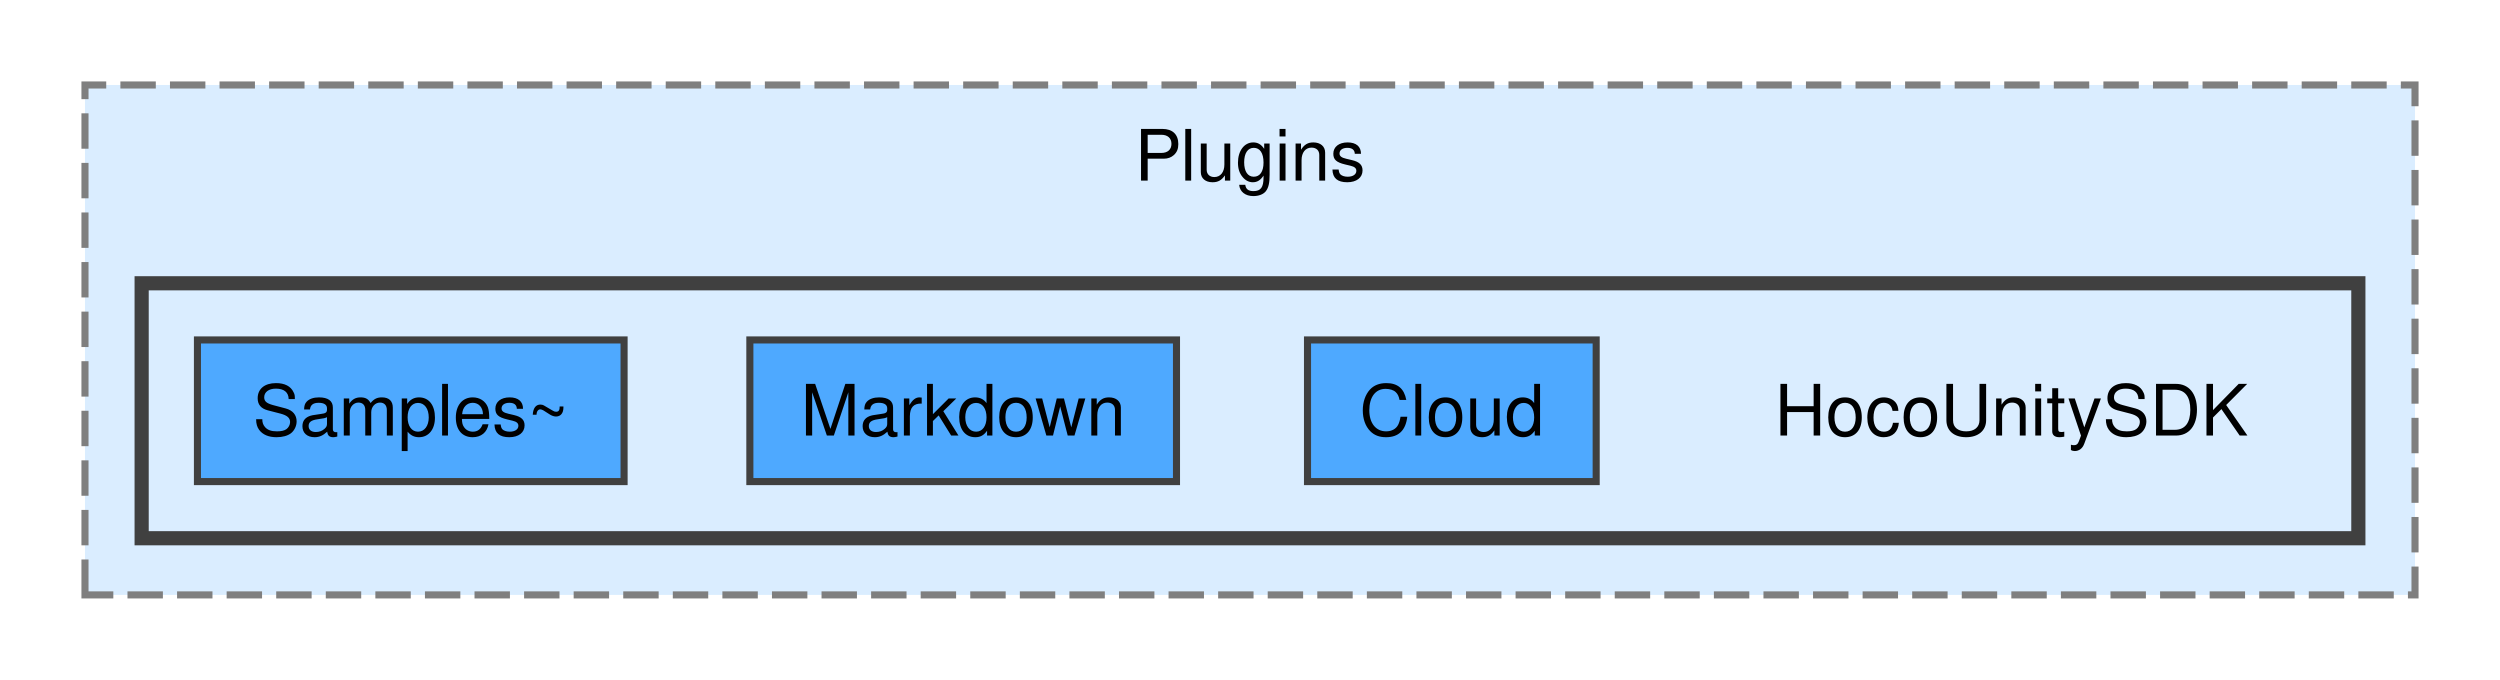
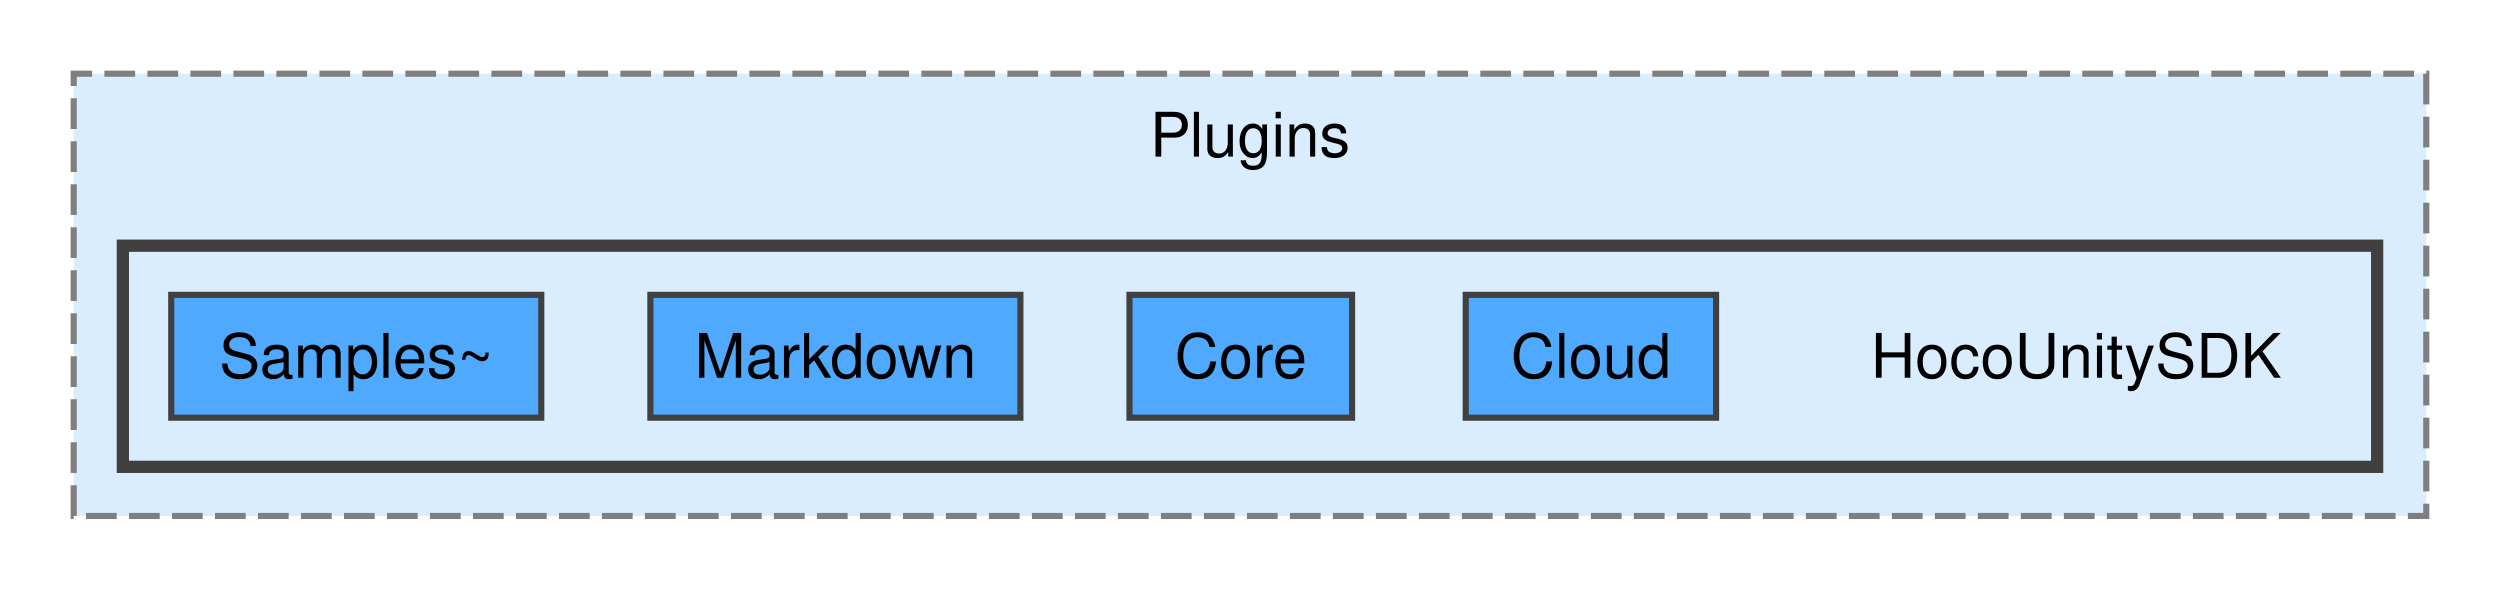
- <svg xmlns="http://www.w3.org/2000/svg" xmlns:xlink="http://www.w3.org/1999/xlink" width="353pt" height="96pt" viewBox="0.00 0.00 353.00 96.00">
+ <svg xmlns="http://www.w3.org/2000/svg" xmlns:xlink="http://www.w3.org/1999/xlink" width="407pt" height="96pt" viewBox="0.00 0.00 407.00 96.00">
  <g id="graph0" class="graph" transform="scale(1 1) rotate(0) translate(4 92)">
    <g id="clust1" class="cluster">
      <g id="a_clust1">
        <a xlink:href="dir_c0005b12c1c6ae1cb8e9754bcab8bc3c.html" target="_top" xlink:title="Plugins">
-           <polygon fill="#daedff" stroke="#7f7f7f" stroke-dasharray="5,2" points="8,-8 8,-80 337,-80 337,-8 8,-8" />
-           <text text-anchor="middle" x="172.5" y="-66.5" font-family="Helvetica,sans-Serif" font-size="10.00">Plugins</text>
+           <polygon fill="#daedff" stroke="#7f7f7f" stroke-dasharray="5,2" points="8,-8 8,-80 391,-80 391,-8 8,-8" />
+           <text text-anchor="middle" x="199.5" y="-66.5" font-family="Helvetica,sans-Serif" font-size="10.00">Plugins</text>
        </a>
      </g>
    </g>
    <g id="clust2" class="cluster">
      <g id="a_clust2">
        <a xlink:href="dir_20f13ec294eee0f14b193b11cfaab86a.html" target="_top">
-           <polygon fill="#daedff" stroke="#404040" stroke-width="2" points="16,-16 16,-52 329,-52 329,-16 16,-16" />
+           <polygon fill="#daedff" stroke="#404040" stroke-width="2" points="16,-16 16,-52 383,-52 383,-16 16,-16" />
        </a>
      </g>
    </g>
    <g id="node1" class="node">
-       <text text-anchor="middle" x="280" y="-30.5" font-family="Helvetica,sans-Serif" font-size="10.00">HocoUnitySDK</text>
+       <text text-anchor="middle" x="334" y="-30.5" font-family="Helvetica,sans-Serif" font-size="10.00">HocoUnitySDK</text>
    </g>
    <g id="node2" class="node">
      <g id="a_node2">
        <a xlink:href="dir_e1cfaf5f0edb627851794089407f1476.html" target="_top" xlink:title="Cloud">
-           <polygon fill="#4ea9ff" stroke="#404040" points="221.38,-44 180.62,-44 180.62,-24 221.38,-24 221.38,-44" />
-           <text text-anchor="middle" x="201" y="-30.5" font-family="Helvetica,sans-Serif" font-size="10.00">Cloud</text>
+           <polygon fill="#4ea9ff" stroke="#404040" points="275.38,-44 234.62,-44 234.62,-24 275.38,-24 275.38,-44" />
+           <text text-anchor="middle" x="255" y="-30.5" font-family="Helvetica,sans-Serif" font-size="10.00">Cloud</text>
        </a>
      </g>
    </g>
    <g id="node3" class="node">
      <g id="a_node3">
+         <a xlink:href="dir_5628e1181e558da19e61052f68eca4b0.html" target="_top" xlink:title="Core">
+           <polygon fill="#4ea9ff" stroke="#404040" points="216.12,-44 179.88,-44 179.88,-24 216.12,-24 216.12,-44" />
+           <text text-anchor="middle" x="198" y="-30.5" font-family="Helvetica,sans-Serif" font-size="10.00">Core</text>
+         </a>
+       </g>
+     </g>
+     <g id="node4" class="node">
+       <g id="a_node4">
        <a xlink:href="dir_8e9597689aff5e4b4acd4562856517e8.html" target="_top" xlink:title="Markdown">
          <polygon fill="#4ea9ff" stroke="#404040" points="162.12,-44 101.88,-44 101.88,-24 162.12,-24 162.12,-44" />
          <text text-anchor="middle" x="132" y="-30.5" font-family="Helvetica,sans-Serif" font-size="10.00">Markdown</text>
        </a>
      </g>
    </g>
-     <g id="node4" class="node">
-       <g id="a_node4">
+     <g id="node5" class="node">
+       <g id="a_node5">
        <a xlink:href="dir_1ada386ac11c69e1380522c34bc9b493.html" target="_top" xlink:title="Samples~">
          <polygon fill="#4ea9ff" stroke="#404040" points="84.12,-44 23.88,-44 23.88,-24 84.12,-24 84.12,-44" />
          <text text-anchor="middle" x="54" y="-30.5" font-family="Helvetica,sans-Serif" font-size="10.00">Samples~</text>
        </a>
      </g>
    </g>
  </g>
</svg>
